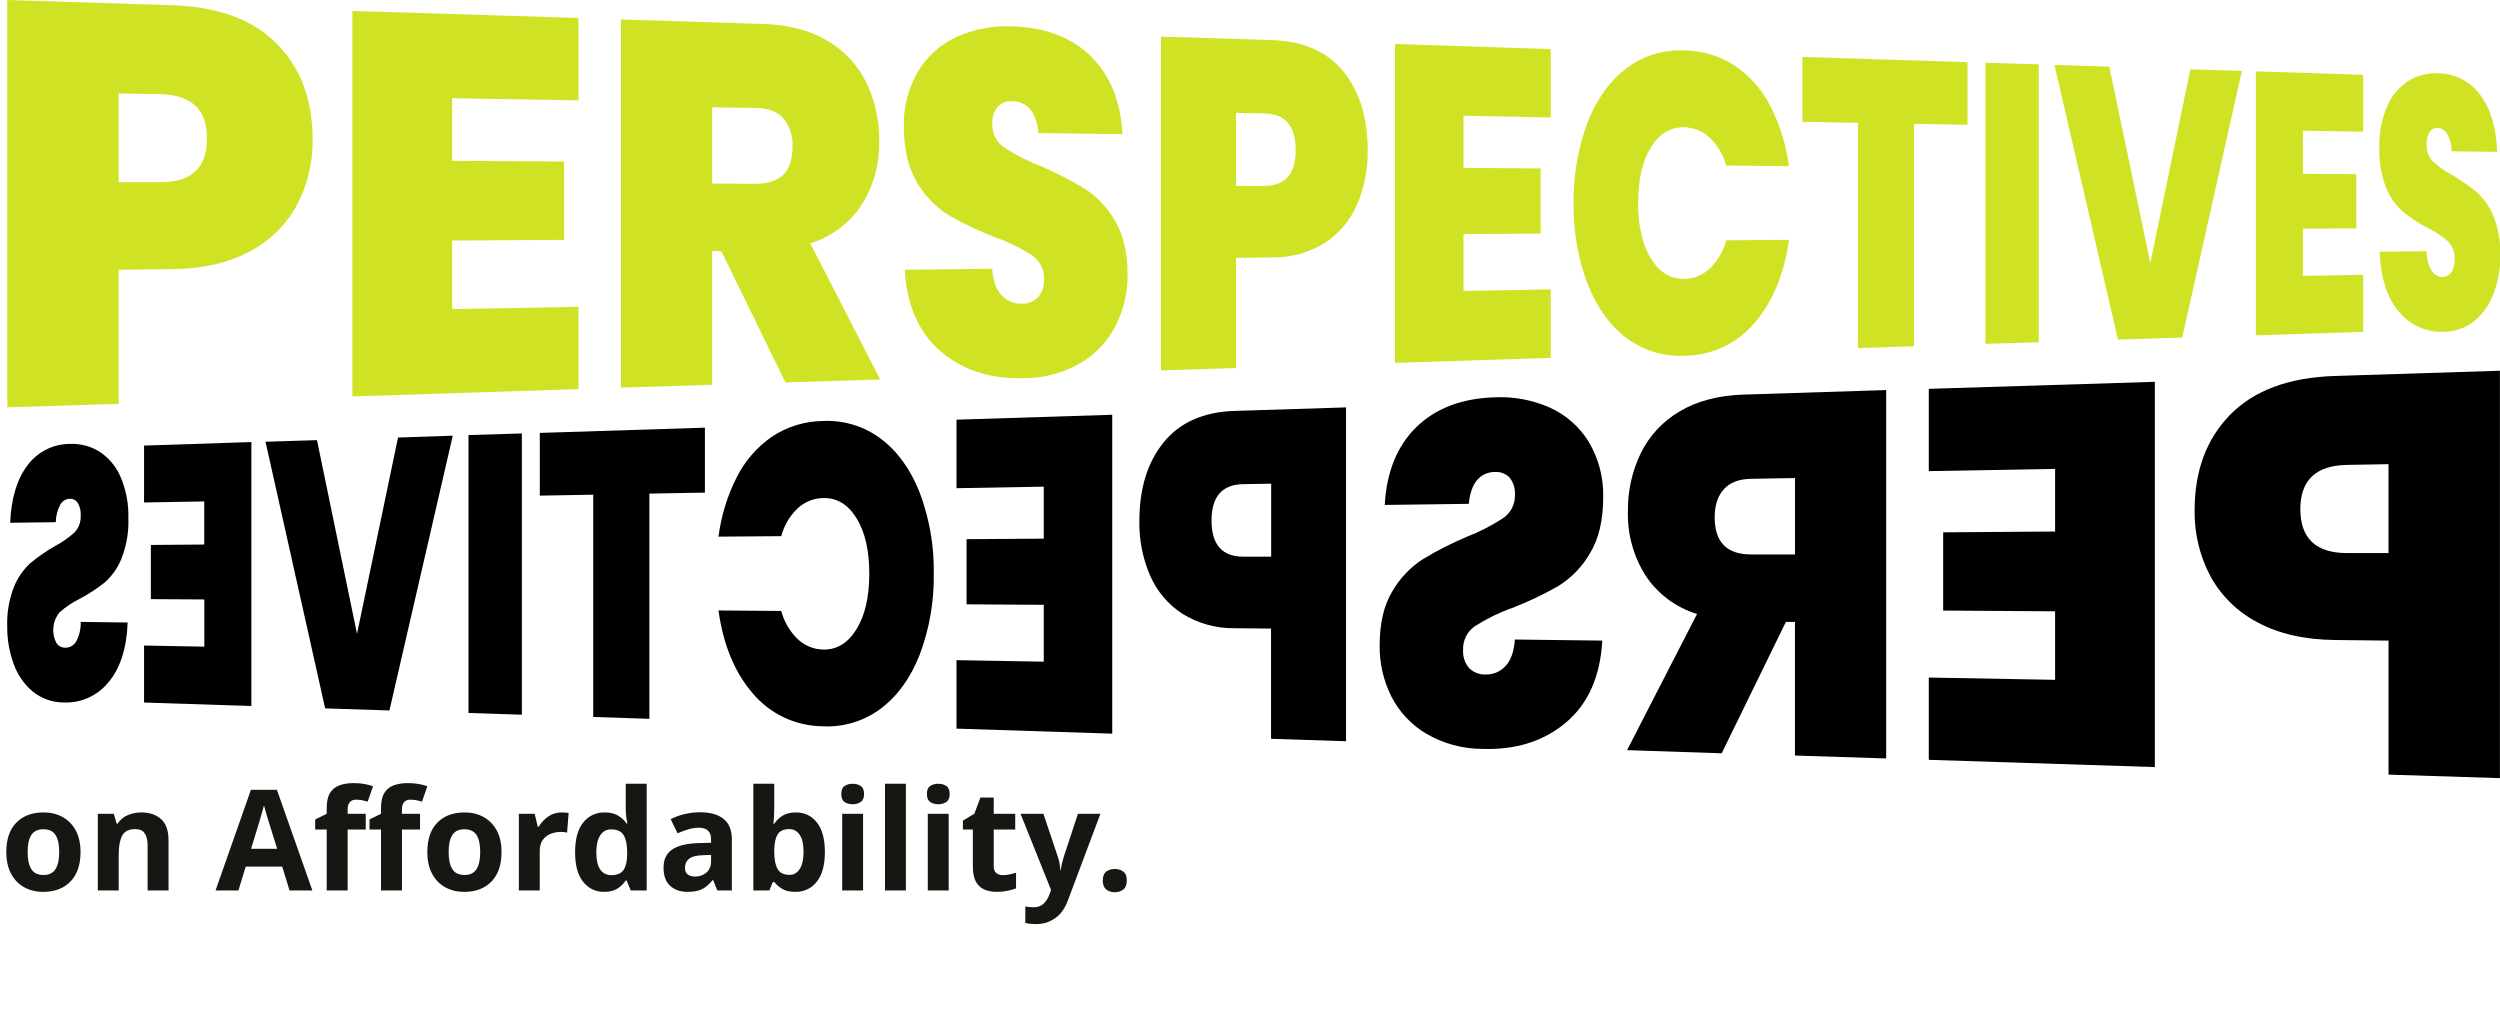
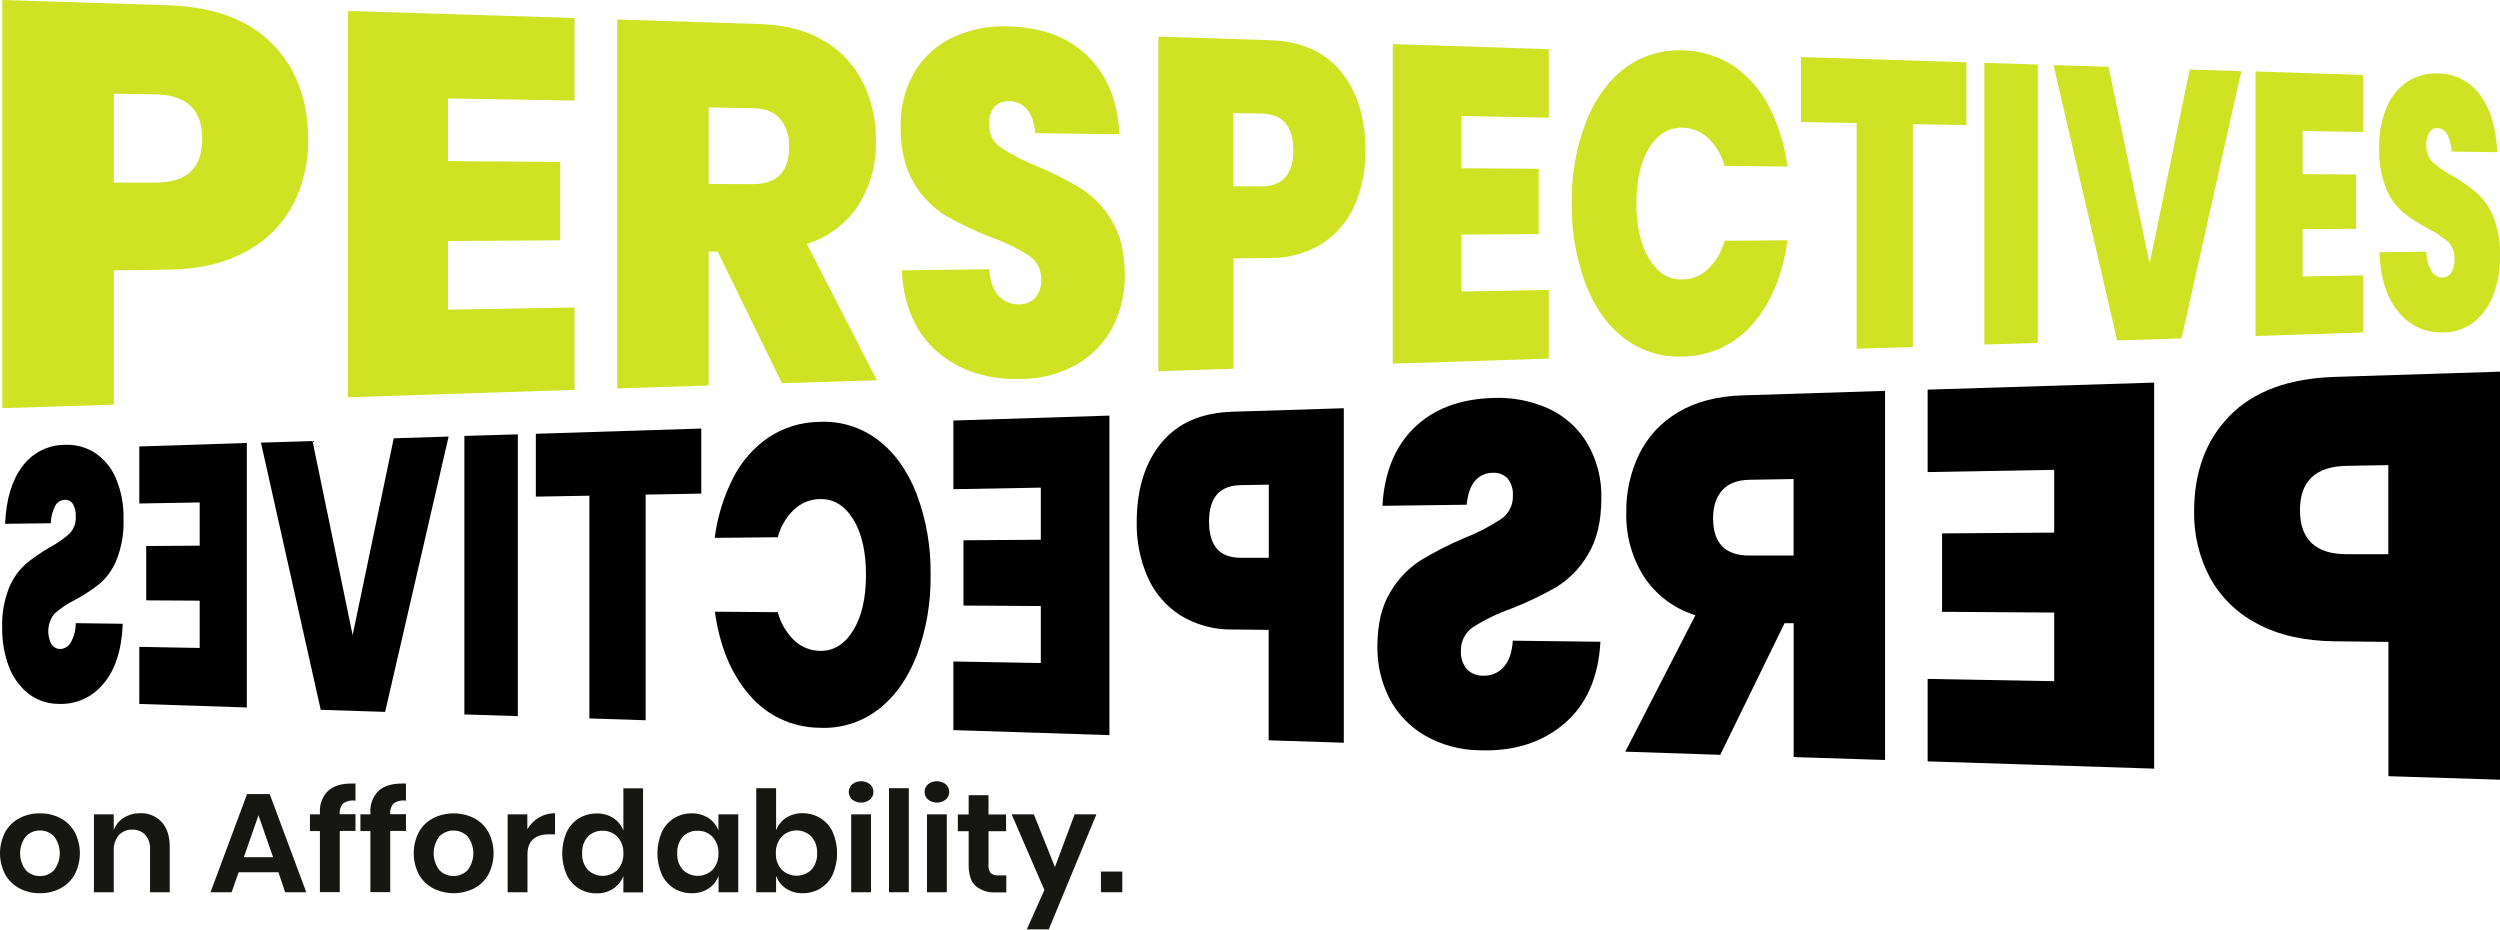
- <svg xmlns="http://www.w3.org/2000/svg" viewBox="0 0 712.57 291.55">
+ <svg xmlns="http://www.w3.org/2000/svg" viewBox="0 0 711.13 264.36">
  <defs>
-     <style>.a{font-size:40px;fill:#161613;font-family:Poppins-SemiBold, Poppins;font-weight:600;}.b{fill:#cfe224;}</style>
+     <style>.a{fill:#161613;}.b{fill:#cfe224;}</style>
  </defs>
-   <text class="a" transform="translate(0 253.8)">on Affordability.</text>
-   <path d="M665.58,182.42q-13-.13-22.06-5A32.38,32.38,0,0,1,630,164.19a38.86,38.86,0,0,1-4.47-18.75q0-16.86,10.1-27.2c6.79-6.95,16.73-10.66,29.92-11.08l47-1.49V221.79l-31.75-1v-38.2ZM669,157.64l11.79,0V132.3l-11.79.21c-8.92.15-13.34,4.36-13.34,12.62S660.09,157.67,669,157.64Z" />
-   <path d="M549.76,134.28V110.83l64.43-2V218.64l-64.43-2.07V193.12l36,.65V174.24l-31.9-.21v-22.3l31.9-.23V133.65Z" />
-   <path d="M463.76,213.81,483.7,175A27.06,27.06,0,0,1,469,164a32.54,32.54,0,0,1-5-18.2,37,37,0,0,1,3.68-16.65,28.16,28.16,0,0,1,11.07-11.89q7.44-4.44,18.21-4.79l40.65-1.29v105l-26-.83V177.27l-2.59,0-18.29,37.44Zm47.87-77.55-12.49.21c-3.49.06-6.09,1.07-7.82,3s-2.59,4.59-2.59,7.95c0,7.1,3.45,10.63,10.41,10.61l12.49,0Z" />
-   <path d="M393.24,184q0-9.47,3.58-15.4a26.92,26.92,0,0,1,8.56-9.11A95,95,0,0,1,418.07,153a55.59,55.59,0,0,0,10.38-5.33,7.66,7.66,0,0,0,3.34-6.56,7.12,7.12,0,0,0-1.52-5,5.34,5.34,0,0,0-4.21-1.58,6.51,6.51,0,0,0-5.05,2.3q-1.9,2.24-2.37,6.78l-23.95.31q.78-14.08,8.94-22.11c5.48-5.39,12.9-8.25,22.32-8.56a34.73,34.73,0,0,1,15.76,2.91,25.14,25.14,0,0,1,11.13,9.78,29.49,29.49,0,0,1,4.11,15.9q0,9.73-3.81,15.95a26.57,26.57,0,0,1-9,9.26,96.41,96.41,0,0,1-13.06,6.21,52.37,52.37,0,0,0-10.71,5.23,7.81,7.81,0,0,0-3.35,6.77,7.28,7.28,0,0,0,1.67,5.11,6.22,6.22,0,0,0,4.69,1.88,7.37,7.37,0,0,0,5.71-2.39c1.56-1.63,2.45-4.16,2.69-7.58l24.92.31q-.85,15.35-10.41,23.39c-6.31,5.32-14.28,7.8-23.84,7.48a32,32,0,0,1-15.94-4.34,26.2,26.2,0,0,1-9.93-10.6A31.6,31.6,0,0,1,393.24,184Z" />
-   <path d="M352,179.06a27.42,27.42,0,0,1-15-4.13,24.74,24.74,0,0,1-9.19-10.88,37.54,37.54,0,0,1-3.06-15.49q0-13.94,6.89-22.44c4.63-5.72,11.39-8.73,20.34-9l31.68-1v95.15l-21.38-.69V179.17Zm2.32-20.4,8,0v-20.8l-8,.14c-6,.1-9,3.56-9,10.37S348.31,158.68,354.35,158.66Z" />
-   <path d="M272.63,139.15V119.62l44.39-1.4v90.89l-44.39-1.43V188.16l24.87.44V172.39l-22-.14V153.68l22-.15V138.71Z" />
-   <path d="M234.39,120A25.49,25.49,0,0,1,251,125q7.2,5.4,11.15,15.43a62.72,62.72,0,0,1,4,23.08,62.8,62.8,0,0,1-4,23.08q-3.93,10-11.15,15.42a25.37,25.37,0,0,1-16.56,5,26.35,26.35,0,0,1-19.9-9.4q-7.71-8.92-9.75-23.61l17.89.14a17.26,17.26,0,0,0,4.66,8,10.83,10.83,0,0,0,7.37,3c3.87.06,7-1.87,9.43-5.82s3.63-9.24,3.63-15.83-1.21-11.86-3.63-15.78-5.56-5.82-9.43-5.75a10.9,10.9,0,0,0-7.37,2.94,16.85,16.85,0,0,0-4.66,7.92l-17.89.14A52.14,52.14,0,0,1,210,136a31,31,0,0,1,10.09-11.58A26.73,26.73,0,0,1,234.39,120Z" />
-   <path d="M200.92,121.9v18.51l-15.83.28v64.19l-16-.52V141l-15.23.27V123.39Z" />
-   <path d="M148.74,123.55v80.16l-15.21-.49V124Z" />
-   <path d="M129.05,124.18,111,202.5l-18.32-.59-17-76,14.67-.46,11.41,55.21,11.69-55.95Z" />
-   <path d="M41.06,143.22V127l30.59-1v75.24l-30.59-1V184l17.18.31V170.86L43,170.77V155.32l15.21-.11V142.92Z" />
-   <path d="M2.06,178.6A28.33,28.33,0,0,1,4,167.21a18.69,18.69,0,0,1,4.67-6.72,49.34,49.34,0,0,1,6.89-4.78,28.15,28.15,0,0,0,5.62-3.9A6.4,6.4,0,0,0,23,147a6.51,6.51,0,0,0-.82-3.65,2.52,2.52,0,0,0-2.27-1.18,3.2,3.2,0,0,0-2.73,1.67,11,11,0,0,0-1.28,5l-13,.16q.44-10.41,4.88-16.29a15,15,0,0,1,12.11-6.18,14.66,14.66,0,0,1,8.5,2.23,16.23,16.23,0,0,1,6,7.23,28.13,28.13,0,0,1,2.2,11.65,28.65,28.65,0,0,1-2,11.66,17.91,17.91,0,0,1-4.82,6.78,47.58,47.58,0,0,1-7,4.57,26,26,0,0,0-5.78,3.86,7.94,7.94,0,0,0-.91,8.75,3,3,0,0,0,2.54,1.36,3.56,3.56,0,0,0,3.08-1.77A10.81,10.81,0,0,0,23,177.26l13.39.17q-.45,11.22-5.58,17.16A15.52,15.52,0,0,1,18,200.22a14,14,0,0,1-8.65-3.1,18.07,18.07,0,0,1-5.41-7.77A30.2,30.2,0,0,1,2.06,178.6Z" />
-   <path class="b" d="M33.83,76.91V115.1l-31.75,1V0l47,1.49C62.24,1.91,72.18,5.61,79,12.57s10.1,16,10.1,27.2A38.86,38.86,0,0,1,84.6,58.52,32.41,32.41,0,0,1,71.12,71.7q-9.08,4.9-22.06,5ZM59,39.46C59,31.2,54.54,27,45.63,26.84l-11.8-.21v25.3l11.8,0C54.54,52,59,47.83,59,39.46Z" />
-   <path class="b" d="M128.88,28V45.83l31.9.22V68.36l-31.9.21V88.1l36-.65V110.9L100.44,113V3.12l64.43,2V28.61Z" />
-   <path class="b" d="M223.88,109,205.59,71.57l-2.59,0v38.09l-26,.83V5.55l40.64,1.29q10.78.35,18.21,4.79a28.16,28.16,0,0,1,11.07,11.89,37,37,0,0,1,3.68,16.65,32.54,32.54,0,0,1-5,18.2,27.07,27.07,0,0,1-14.65,11l19.93,38.79ZM203,52.33l12.49.05c7,0,10.41-3.52,10.41-10.61a11.56,11.56,0,0,0-2.59-8c-1.73-1.94-4.33-3-7.82-3L203,30.59Z" />
-   <path class="b" d="M318,92.84a26.2,26.2,0,0,1-9.93,10.6,32,32,0,0,1-15.94,4.34c-9.56.32-17.53-2.17-23.84-7.48s-9.84-13.16-10.4-23.4l24.91-.3c.24,3.42,1.13,5.94,2.7,7.58a7.39,7.39,0,0,0,5.7,2.39,6.25,6.25,0,0,0,4.69-1.88,7.28,7.28,0,0,0,1.67-5.11,7.78,7.78,0,0,0-3.35-6.77,51.72,51.72,0,0,0-10.7-5.23,96,96,0,0,1-13.07-6.21,26.57,26.57,0,0,1-9-9.26q-3.81-6.21-3.81-16a29.46,29.46,0,0,1,4.11-15.9,25.23,25.23,0,0,1,11.13-9.79,34.75,34.75,0,0,1,15.77-2.9Q302.81,8,311,16.13t8.94,22.11L296,37.93q-.47-4.55-2.37-6.78a6.49,6.49,0,0,0-5.05-2.3,5.27,5.27,0,0,0-4.2,1.58,7.06,7.06,0,0,0-1.53,5A7.64,7.64,0,0,0,286.18,42a55.31,55.31,0,0,0,10.38,5.33,95.53,95.53,0,0,1,12.69,6.5,26.79,26.79,0,0,1,8.56,9.1q3.58,6,3.58,15.41A31.6,31.6,0,0,1,318,92.84Z" />
-   <path class="b" d="M352.3,73.5v31.39l-21.38.68V10.43l31.68,1c8.95.29,15.71,3.3,20.34,9s6.89,13.16,6.89,22.45a37.73,37.73,0,0,1-3.05,15.49,24.79,24.79,0,0,1-9.19,10.87,27.29,27.29,0,0,1-15,4.13Zm17-30.82c0-6.81-3-10.27-9-10.37l-8-.14V53l8,0C366.32,53,369.32,49.57,369.32,42.68Z" />
-   <path class="b" d="M417.13,33V47.86l22,.15V66.58l-22,.14V82.93L442,82.48V102l-44.39,1.43V12.54L442,14V33.48Z" />
-   <path class="b" d="M494.58,18.79a30.92,30.92,0,0,1,10.09,11.58,52.14,52.14,0,0,1,5.22,17L492,47.18a16.87,16.87,0,0,0-4.66-7.91,11,11,0,0,0-7.37-3q-5.81-.09-9.43,5.76t-3.63,15.77q0,9.9,3.63,15.84T480,79.5a10.77,10.77,0,0,0,7.37-3,17.26,17.26,0,0,0,4.66-8l17.89-.14Q507.84,83.07,500.14,92a26.34,26.34,0,0,1-19.9,9.4,25.49,25.49,0,0,1-16.56-5q-7.2-5.39-11.15-15.42a62.8,62.8,0,0,1-4-23.08,62.82,62.82,0,0,1,4-23.09q3.95-10,11.15-15.42a25.49,25.49,0,0,1,16.56-5A26.73,26.73,0,0,1,494.58,18.79Z" />
-   <path class="b" d="M560.79,17.72V35.57l-15.23-.27V98.69l-16,.51V35l-15.83-.28V16.23Z" />
-   <path class="b" d="M581.1,18.36V97.55L565.89,98V17.88Z" />
-   <path class="b" d="M601.21,19,612.9,75l11.41-55.22L639,20.2l-17,76-18.32.59L585.58,18.51Z" />
-   <path class="b" d="M656.4,37.25V49.54l15.21.1V65.09l-15.21.1V78.64l17.17-.31V94.58l-30.58,1V20.33l30.58,1V37.55Z" />
-   <path class="b" d="M710.74,83.68a18,18,0,0,1-5.41,7.77,13.94,13.94,0,0,1-8.65,3.1,15.52,15.52,0,0,1-12.85-5.63q-5.12-5.92-5.58-17.17l13.39-.16a10.81,10.81,0,0,0,1.45,5.58,3.61,3.61,0,0,0,3.09,1.77,3,3,0,0,0,2.53-1.36,6.59,6.59,0,0,0,.91-3.76,6.65,6.65,0,0,0-1.81-5A26.73,26.73,0,0,0,692,65a47.6,47.6,0,0,1-7-4.56,18,18,0,0,1-4.82-6.78,28.65,28.65,0,0,1-2-11.66,28.13,28.13,0,0,1,2.2-11.65,16.18,16.18,0,0,1,6-7.23,14.61,14.61,0,0,1,8.49-2.23A15,15,0,0,1,706.9,27q4.46,5.88,4.88,16.29l-13-.17a11,11,0,0,0-1.28-5,3.2,3.2,0,0,0-2.73-1.67,2.52,2.52,0,0,0-2.27,1.18,6.51,6.51,0,0,0-.82,3.65,6.4,6.4,0,0,0,1.8,4.81,28.45,28.45,0,0,0,5.62,3.9A48.5,48.5,0,0,1,706,54.82a18.69,18.69,0,0,1,4.67,6.72,28.33,28.33,0,0,1,2,11.39A30.2,30.2,0,0,1,710.74,83.68Z" />
+   <path class="a" d="M17.18,232.72a10,10,0,0,1,4.06,3.94,13.11,13.11,0,0,1,0,12.1,10.12,10.12,0,0,1-4.06,3.94,12.14,12.14,0,0,1-5.82,1.38,12.14,12.14,0,0,1-5.82-1.38,10.12,10.12,0,0,1-4.06-3.94,13.11,13.11,0,0,1,0-12.1,10,10,0,0,1,4.06-3.94,12.25,12.25,0,0,1,5.82-1.36A12.25,12.25,0,0,1,17.18,232.72ZM7.36,237.9a7.9,7.9,0,0,0,0,9.64,5.4,5.4,0,0,0,4,1.66,5.4,5.4,0,0,0,4-1.66,7.9,7.9,0,0,0,0-9.64,5.4,5.4,0,0,0-4-1.66A5.4,5.4,0,0,0,7.36,237.9Z" />
+   <path class="a" d="M46,233.84q2.28,2.52,2.28,7.08V253.8h-5.6V241.56a5.77,5.77,0,0,0-1.36-4.1A4.86,4.86,0,0,0,37.64,236a5,5,0,0,0-3.84,1.56A6.37,6.37,0,0,0,32.36,242V253.8H26.72V231.64h5.64v4.44a7.07,7.07,0,0,1,2.9-3.5,8.63,8.63,0,0,1,4.66-1.26A7.85,7.85,0,0,1,46,233.84Z" />
+   <path class="a" d="M79.2,248.12H67.88l-2,5.68h-6l10.4-27.92h6.44L87.12,253.8h-6Zm-1.52-4.28-4.16-11.92-4.16,11.92Z" />
+   <path class="a" d="M97.64,228.52a3.94,3.94,0,0,0-1,3.08v0h4.48v4.76H96.64v17.4H91V236.4H88.16v-4.76H91v-.52a8,8,0,0,1,2.26-6.1q2.26-2.15,6.7-2.14a11.47,11.47,0,0,1,1.16,0v4.88A4.8,4.8,0,0,0,97.64,228.52Z" />
+   <path class="a" d="M112,228.52a3.94,3.94,0,0,0-1,3.08v0h4.48v4.76H111v17.4h-5.64V236.4h-2.84v-4.76h2.84v-.52a8,8,0,0,1,2.26-6.1c1.5-1.43,3.74-2.14,6.7-2.14a11.47,11.47,0,0,1,1.16,0v4.88A4.78,4.78,0,0,0,112,228.52Z" />
+   <path class="a" d="M134.86,232.72a10,10,0,0,1,4.06,3.94,13.11,13.11,0,0,1,0,12.1,10.12,10.12,0,0,1-4.06,3.94,13,13,0,0,1-11.64,0,10.06,10.06,0,0,1-4.06-3.94,13.11,13.11,0,0,1,0-12.1,9.93,9.93,0,0,1,4.06-3.94,13.13,13.13,0,0,1,11.64,0ZM125,237.9a7.9,7.9,0,0,0,0,9.64,5.65,5.65,0,0,0,8,0,7.9,7.9,0,0,0,0-9.64,5.65,5.65,0,0,0-8,0Z" />
+   <path class="a" d="M153.32,232.54a8.74,8.74,0,0,1,4.56-1.22v6h-1.64c-4.14,0-6.2,1.92-6.2,5.76V253.8H144.4V231.64H150v4.24A9.22,9.22,0,0,1,153.32,232.54Z" />
+   <path class="a" d="M174.46,232.68a7.49,7.49,0,0,1,2.86,3.56v-12h5.6v29.6h-5.6v-4.64a7.58,7.58,0,0,1-2.86,3.58,8.37,8.37,0,0,1-4.78,1.34,9.47,9.47,0,0,1-5-1.36,9.16,9.16,0,0,1-3.5-3.94,15.2,15.2,0,0,1,0-12.12,9.16,9.16,0,0,1,3.5-3.94,9.47,9.47,0,0,1,5-1.36A8.43,8.43,0,0,1,174.46,232.68ZM167.2,238a6.65,6.65,0,0,0-1.6,4.72,6.57,6.57,0,0,0,1.6,4.7,6.06,6.06,0,0,0,8.46,0,6.49,6.49,0,0,0,1.66-4.66,6.56,6.56,0,0,0-1.66-4.7,5.6,5.6,0,0,0-4.22-1.74A5.5,5.5,0,0,0,167.2,238Z" />
+   <path class="a" d="M201.52,232.68a7.22,7.22,0,0,1,2.84,3.56v-4.6H210V253.8h-5.6v-4.64a7.31,7.31,0,0,1-2.84,3.58,8.48,8.48,0,0,1-4.8,1.34,9.47,9.47,0,0,1-5-1.36,9.16,9.16,0,0,1-3.5-3.94,15.2,15.2,0,0,1,0-12.12,9.16,9.16,0,0,1,3.5-3.94,9.47,9.47,0,0,1,5-1.36A8.55,8.55,0,0,1,201.52,232.68ZM194.24,238a6.65,6.65,0,0,0-1.6,4.72,6.57,6.57,0,0,0,1.6,4.7,6.06,6.06,0,0,0,8.46,0,6.49,6.49,0,0,0,1.66-4.66,6.56,6.56,0,0,0-1.66-4.7,5.6,5.6,0,0,0-4.22-1.74A5.5,5.5,0,0,0,194.24,238Z" />
+   <path class="a" d="M233.36,232.72a9.23,9.23,0,0,1,3.5,3.94,15.2,15.2,0,0,1,0,12.12,9.23,9.23,0,0,1-3.5,3.94,9.52,9.52,0,0,1-5,1.36,8.34,8.34,0,0,1-4.78-1.34,7.33,7.33,0,0,1-2.82-3.58v4.64h-5.64V224.2h5.64v12a7.24,7.24,0,0,1,2.82-3.56,8.41,8.41,0,0,1,4.78-1.32A9.52,9.52,0,0,1,233.36,232.72Zm-11,5.3a6.52,6.52,0,0,0-1.66,4.7,6.45,6.45,0,0,0,1.66,4.66,6.06,6.06,0,0,0,8.46,0,6.61,6.61,0,0,0,1.6-4.7,6.69,6.69,0,0,0-1.6-4.72,6,6,0,0,0-8.46,0Z" />
+   <path class="a" d="M242.44,223.06a4.12,4.12,0,0,1,5,0,2.83,2.83,0,0,1,1,2.22,2.79,2.79,0,0,1-1,2.18,4.12,4.12,0,0,1-5,0,2.79,2.79,0,0,1-1-2.18A2.83,2.83,0,0,1,242.44,223.06Zm5.32,8.58V253.8h-5.64V231.64Z" />
+   <path class="a" d="M258.52,224.2v29.6h-5.64V224.2Z" />
+   <path class="a" d="M264,223.06a4.12,4.12,0,0,1,5,0,2.83,2.83,0,0,1,1,2.22,2.79,2.79,0,0,1-1,2.18,4.12,4.12,0,0,1-5,0,2.79,2.79,0,0,1-1-2.18A2.83,2.83,0,0,1,264,223.06Zm5.32,8.58V253.8h-5.64V231.64Z" />
+   <path class="a" d="M286.24,249v4.84h-3a8.19,8.19,0,0,1-5.7-1.8q-2-1.8-2-6v-9.6h-3.08v-4.76h3.08v-5.48h5.64v5.48h5v4.76h-5v9.68a3.11,3.11,0,0,0,.64,2.24A3,3,0,0,0,284,249Z" />
+   <path class="a" d="M294.08,231.64l6,15,5.6-15h6.2l-13.56,32.72h-6.24l5-11.2-9.32-21.52Z" />
+   <path class="a" d="M319.24,247.92v5.88h-6.08v-5.88Z" />
+   <path d="M664.14,182.42q-13-.13-22.06-5a32.38,32.38,0,0,1-13.49-13.18,38.86,38.86,0,0,1-4.47-18.75q0-16.86,10.1-27.2c6.79-6.95,16.73-10.66,29.92-11.08l47-1.49V221.79l-31.75-1v-38.2Zm3.43-24.78,11.79,0V132.3l-11.79.21c-8.92.15-13.34,4.36-13.34,12.62S658.65,157.67,667.57,157.64Z" />
+   <path d="M548.32,134.28V110.83l64.43-2V218.64l-64.43-2.07V193.12l36,.65V174.24l-31.9-.21v-22.3l31.9-.23V133.65Z" />
+   <path d="M462.32,213.81,482.26,175a27.06,27.06,0,0,1-14.66-11,32.54,32.54,0,0,1-5-18.2,37,37,0,0,1,3.68-16.65,28.16,28.16,0,0,1,11.07-11.89q7.44-4.44,18.21-4.79l40.65-1.29v105l-26-.83V177.27l-2.59,0-18.29,37.44Zm47.87-77.55-12.49.21c-3.49.06-6.09,1.07-7.82,3s-2.59,4.59-2.59,7.95c0,7.1,3.45,10.63,10.41,10.61l12.49,0Z" />
+   <path d="M391.8,184q0-9.47,3.58-15.4a26.92,26.92,0,0,1,8.56-9.11A95,95,0,0,1,416.63,153,55.59,55.59,0,0,0,427,147.63a7.63,7.63,0,0,0,3.34-6.56,7.12,7.12,0,0,0-1.52-5,5.34,5.34,0,0,0-4.21-1.58,6.51,6.51,0,0,0-5.05,2.3q-1.9,2.24-2.37,6.78l-23.95.31q.78-14.08,8.94-22.11c5.48-5.39,12.9-8.25,22.32-8.56a34.73,34.73,0,0,1,15.76,2.91,25.14,25.14,0,0,1,11.13,9.78,29.49,29.49,0,0,1,4.11,15.9q0,9.73-3.81,15.95a26.57,26.57,0,0,1-9,9.26,96.41,96.41,0,0,1-13.06,6.21,52.37,52.37,0,0,0-10.71,5.23,7.81,7.81,0,0,0-3.35,6.77,7.28,7.28,0,0,0,1.67,5.11,6.22,6.22,0,0,0,4.69,1.88,7.37,7.37,0,0,0,5.71-2.39c1.56-1.63,2.45-4.16,2.69-7.58l24.92.31q-.86,15.35-10.41,23.39c-6.31,5.32-14.28,7.8-23.84,7.48a32,32,0,0,1-15.94-4.34,26.2,26.2,0,0,1-9.93-10.6A31.6,31.6,0,0,1,391.8,184Z" />
+   <path d="M350.59,179.06a27.42,27.42,0,0,1-15-4.13,24.74,24.74,0,0,1-9.19-10.88,37.54,37.54,0,0,1-3.06-15.49q0-13.94,6.89-22.44c4.63-5.72,11.39-8.73,20.34-9l31.68-1v95.15l-21.38-.69V179.17Zm2.32-20.4,8,0v-20.8l-8,.14c-6,.1-9,3.56-9,10.37S346.87,158.68,352.91,158.66Z" />
+   <path d="M271.19,139.15V119.62l44.39-1.4v90.89l-44.39-1.43V188.16l24.87.44V172.39l-22-.14V153.68l22-.15V138.71Z" />
+   <path d="M233,120a25.49,25.49,0,0,1,16.56,5q7.2,5.4,11.15,15.43a62.72,62.72,0,0,1,4,23.08,62.8,62.8,0,0,1-4,23.08q-3.93,10-11.15,15.42a25.37,25.37,0,0,1-16.56,5,26.35,26.35,0,0,1-19.9-9.4q-7.71-8.92-9.75-23.61l17.89.14a17.26,17.26,0,0,0,4.66,8,10.83,10.83,0,0,0,7.37,3c3.87.06,7-1.87,9.43-5.82s3.63-9.24,3.63-15.83-1.21-11.86-3.63-15.78-5.56-5.82-9.43-5.75a10.9,10.9,0,0,0-7.37,2.94,16.85,16.85,0,0,0-4.66,7.92L203.3,153a52.14,52.14,0,0,1,5.22-17,31,31,0,0,1,10.09-11.58A26.73,26.73,0,0,1,233,120Z" />
+   <path d="M199.48,121.9v18.51l-15.83.28v64.19l-16-.52V141l-15.23.27V123.39Z" />
+   <path d="M147.3,123.55v80.16l-15.21-.49V124Z" />
+   <path d="M127.61,124.18,109.55,202.5l-18.32-.59-17-76,14.67-.46,11.41,55.21L112,124.67Z" />
+   <path d="M39.62,143.22V127l30.59-1v75.24l-30.59-1V184l17.18.31V170.86l-15.21-.09V155.32l15.21-.11V142.92Z" />
+   <path d="M.62,178.6a28.33,28.33,0,0,1,1.95-11.39,18.69,18.69,0,0,1,4.67-6.72,49.34,49.34,0,0,1,6.89-4.78,28.15,28.15,0,0,0,5.62-3.9,6.4,6.4,0,0,0,1.8-4.81,6.51,6.51,0,0,0-.82-3.65,2.52,2.52,0,0,0-2.27-1.18,3.2,3.2,0,0,0-2.73,1.67,11,11,0,0,0-1.28,5l-13,.16q.44-10.41,4.88-16.29a15,15,0,0,1,12.11-6.18,14.66,14.66,0,0,1,8.5,2.23,16.23,16.23,0,0,1,6,7.23,28.13,28.13,0,0,1,2.2,11.65,28.65,28.65,0,0,1-2,11.66,17.91,17.91,0,0,1-4.82,6.78,47.58,47.58,0,0,1-7,4.57,26,26,0,0,0-5.78,3.86,7.94,7.94,0,0,0-.91,8.75A3,3,0,0,0,17,184.61a3.56,3.56,0,0,0,3.08-1.77,10.81,10.81,0,0,0,1.45-5.58l13.39.17q-.45,11.22-5.58,17.16a15.52,15.52,0,0,1-12.85,5.63,14,14,0,0,1-8.65-3.1,18.07,18.07,0,0,1-5.41-7.77A30.2,30.2,0,0,1,.62,178.6Z" />
+   <path class="b" d="M32.39,76.91V115.1l-31.75,1V0l47,1.49c13.18.42,23.12,4.12,29.91,11.08s10.1,16,10.1,27.2a38.86,38.86,0,0,1-4.47,18.75A32.41,32.41,0,0,1,69.68,71.7q-9.08,4.9-22.06,5ZM57.52,39.46c0-8.26-4.42-12.47-13.33-12.62l-11.8-.21v25.3l11.8,0C53.1,52,57.52,47.83,57.52,39.46Z" />
+   <path class="b" d="M127.44,28V45.83l31.9.22V68.36l-31.9.21V88.1l36-.65V110.9L99,113V3.12l64.43,2V28.61Z" />
+   <path class="b" d="M222.44,109,204.15,71.57l-2.59,0v38.09l-26,.83V5.55l40.64,1.29q10.78.35,18.21,4.79a28.25,28.25,0,0,1,11.08,11.89,37.14,37.14,0,0,1,3.67,16.65,32.54,32.54,0,0,1-5,18.2,27.07,27.07,0,0,1-14.65,11l19.93,38.79ZM201.56,52.33l12.49.05c7,0,10.41-3.52,10.41-10.61a11.56,11.56,0,0,0-2.59-8c-1.73-1.94-4.33-3-7.82-3l-12.49-.21Z" />
+   <path class="b" d="M316.6,92.84a26.2,26.2,0,0,1-9.93,10.6,32,32,0,0,1-15.94,4.34c-9.56.32-17.53-2.17-23.84-7.48s-9.84-13.16-10.4-23.4l24.91-.3c.24,3.42,1.13,5.94,2.7,7.58a7.39,7.39,0,0,0,5.7,2.39,6.25,6.25,0,0,0,4.69-1.88,7.28,7.28,0,0,0,1.67-5.11,7.78,7.78,0,0,0-3.35-6.77,51.72,51.72,0,0,0-10.7-5.23A96,96,0,0,1,269,61.37a26.57,26.57,0,0,1-9-9.26q-3.81-6.21-3.81-16a29.46,29.46,0,0,1,4.11-15.9,25.23,25.23,0,0,1,11.13-9.79,34.75,34.75,0,0,1,15.77-2.9q14.12.46,22.31,8.56t8.94,22.11l-23.95-.31q-.46-4.55-2.37-6.78a6.49,6.49,0,0,0-5.05-2.3,5.27,5.27,0,0,0-4.2,1.58,7.06,7.06,0,0,0-1.53,5A7.64,7.64,0,0,0,284.74,42a55.31,55.31,0,0,0,10.38,5.33,95.53,95.53,0,0,1,12.69,6.5,26.79,26.79,0,0,1,8.56,9.1q3.58,6,3.58,15.41A31.6,31.6,0,0,1,316.6,92.84Z" />
+   <path class="b" d="M350.86,73.5v31.39l-21.38.68V10.43l31.68,1c8.95.29,15.71,3.3,20.34,9s6.89,13.16,6.89,22.45a37.73,37.73,0,0,1-3.05,15.49,24.79,24.79,0,0,1-9.19,10.87,27.29,27.29,0,0,1-15,4.13Zm17-30.82q0-10.22-9.05-10.37l-8-.14V53l8,0Q367.9,53,367.89,42.68Z" />
+   <path class="b" d="M415.69,33V47.86l22,.15V66.58l-22,.14V82.93l24.87-.45V102l-44.39,1.43V12.54L440.56,14V33.48Z" />
+   <path class="b" d="M493.14,18.79a30.92,30.92,0,0,1,10.09,11.58,52.14,52.14,0,0,1,5.22,17l-17.89-.15a16.87,16.87,0,0,0-4.66-7.91,11,11,0,0,0-7.37-3q-5.8-.09-9.43,5.76t-3.63,15.77q0,9.9,3.63,15.84t9.43,5.81a10.77,10.77,0,0,0,7.37-3,17.26,17.26,0,0,0,4.66-8l17.89-.14Q506.4,83.07,498.7,92a26.34,26.34,0,0,1-19.9,9.4,25.49,25.49,0,0,1-16.56-5Q455,91,451.09,80.94a62.8,62.8,0,0,1-4-23.08,62.82,62.82,0,0,1,4-23.09q3.95-10,11.15-15.42a25.49,25.49,0,0,1,16.56-5A26.73,26.73,0,0,1,493.14,18.79Z" />
+   <path class="b" d="M559.35,17.72V35.57l-15.23-.27V98.69l-16,.51V35l-15.83-.28V16.23Z" />
+   <path class="b" d="M579.66,18.36V97.55L564.45,98V17.88Z" />
+   <path class="b" d="M599.77,19l11.69,56,11.41-55.22,14.67.47-17,76-18.32.59L584.14,18.51Z" />
+   <path class="b" d="M655,37.25V49.54l15.21.1V65.09l-15.21.1V78.64l17.17-.31V94.58l-30.58,1V20.33l30.58,1V37.55Z" />
+   <path class="b" d="M709.3,83.68a18,18,0,0,1-5.41,7.77,13.94,13.94,0,0,1-8.65,3.1,15.52,15.52,0,0,1-12.85-5.63q-5.11-5.92-5.58-17.17l13.39-.16a10.81,10.81,0,0,0,1.45,5.58,3.61,3.61,0,0,0,3.09,1.77,3,3,0,0,0,2.53-1.36,6.59,6.59,0,0,0,.91-3.76,6.65,6.65,0,0,0-1.81-5A26.73,26.73,0,0,0,690.58,65a47.6,47.6,0,0,1-7-4.56,18,18,0,0,1-4.82-6.78,28.65,28.65,0,0,1-2-11.66,28.13,28.13,0,0,1,2.2-11.65,16.18,16.18,0,0,1,6-7.23,14.61,14.61,0,0,1,8.49-2.23A15,15,0,0,1,705.46,27q4.45,5.88,4.88,16.29l-13-.17a11,11,0,0,0-1.28-5,3.2,3.2,0,0,0-2.73-1.67A2.52,2.52,0,0,0,691,37.68a6.51,6.51,0,0,0-.82,3.65,6.4,6.4,0,0,0,1.8,4.81,28.45,28.45,0,0,0,5.62,3.9,48.5,48.5,0,0,1,6.89,4.78,18.69,18.69,0,0,1,4.67,6.72,28.33,28.33,0,0,1,2,11.39A30.2,30.2,0,0,1,709.3,83.68Z" />
</svg>
